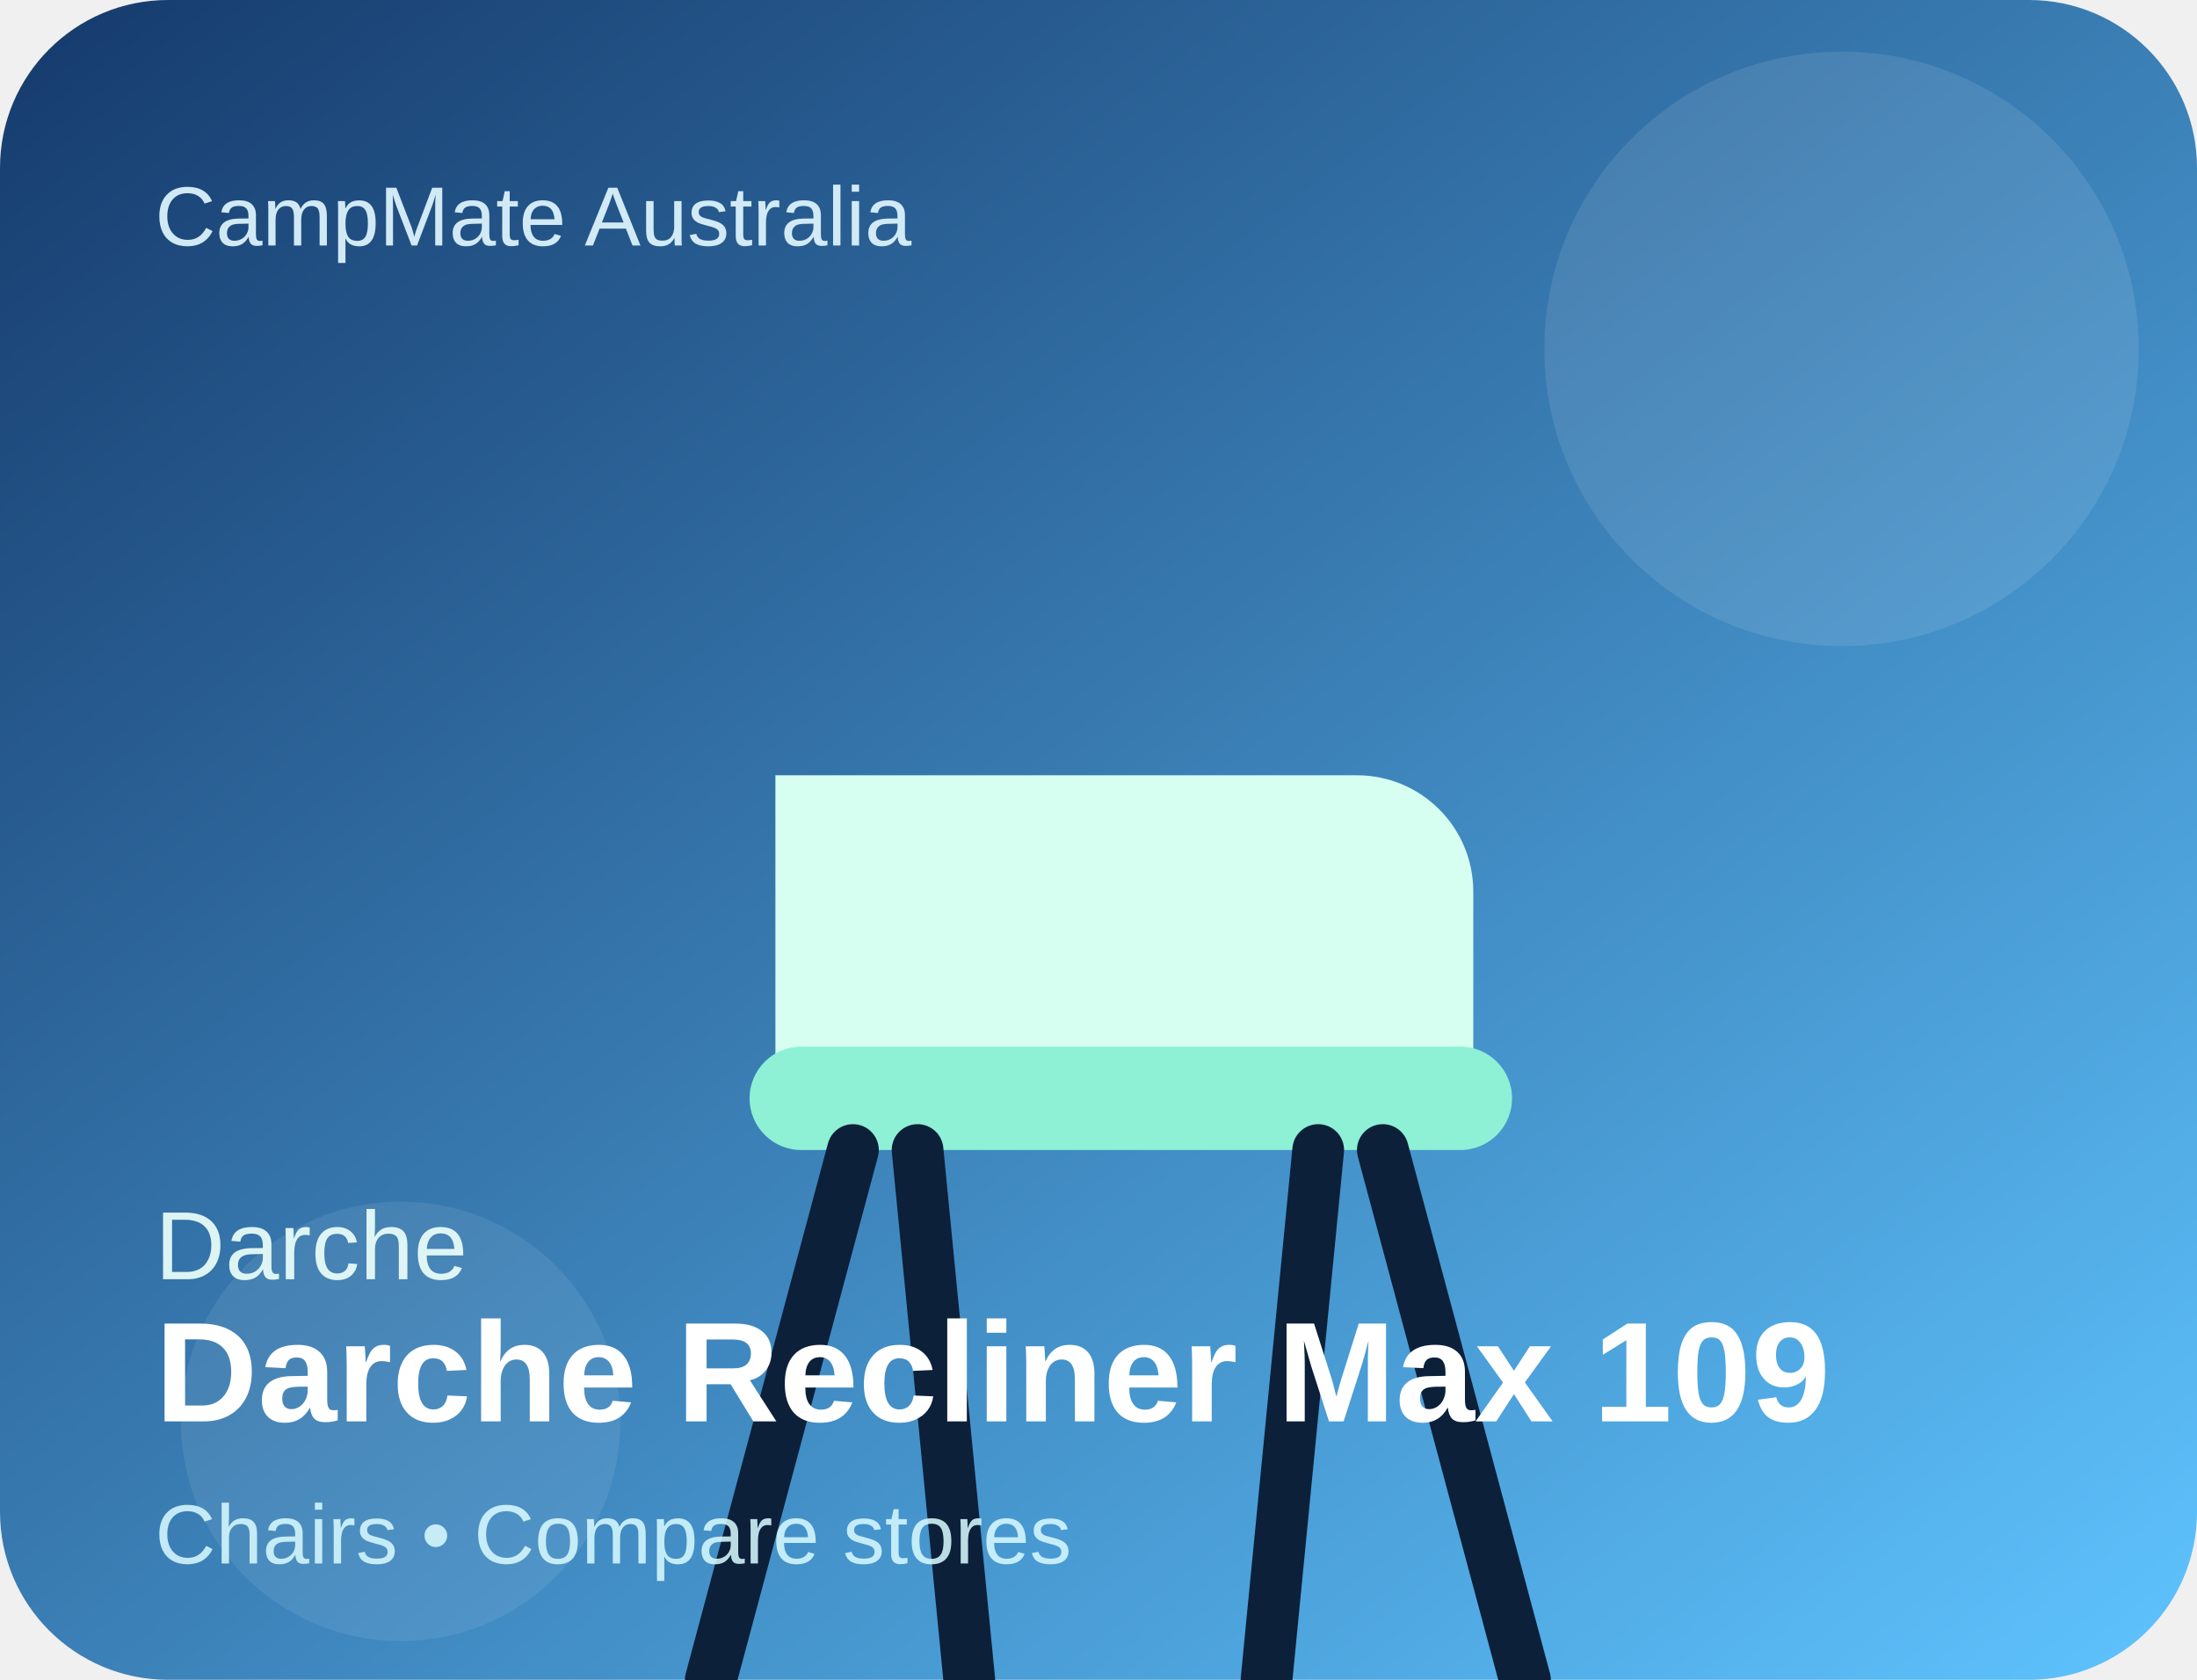
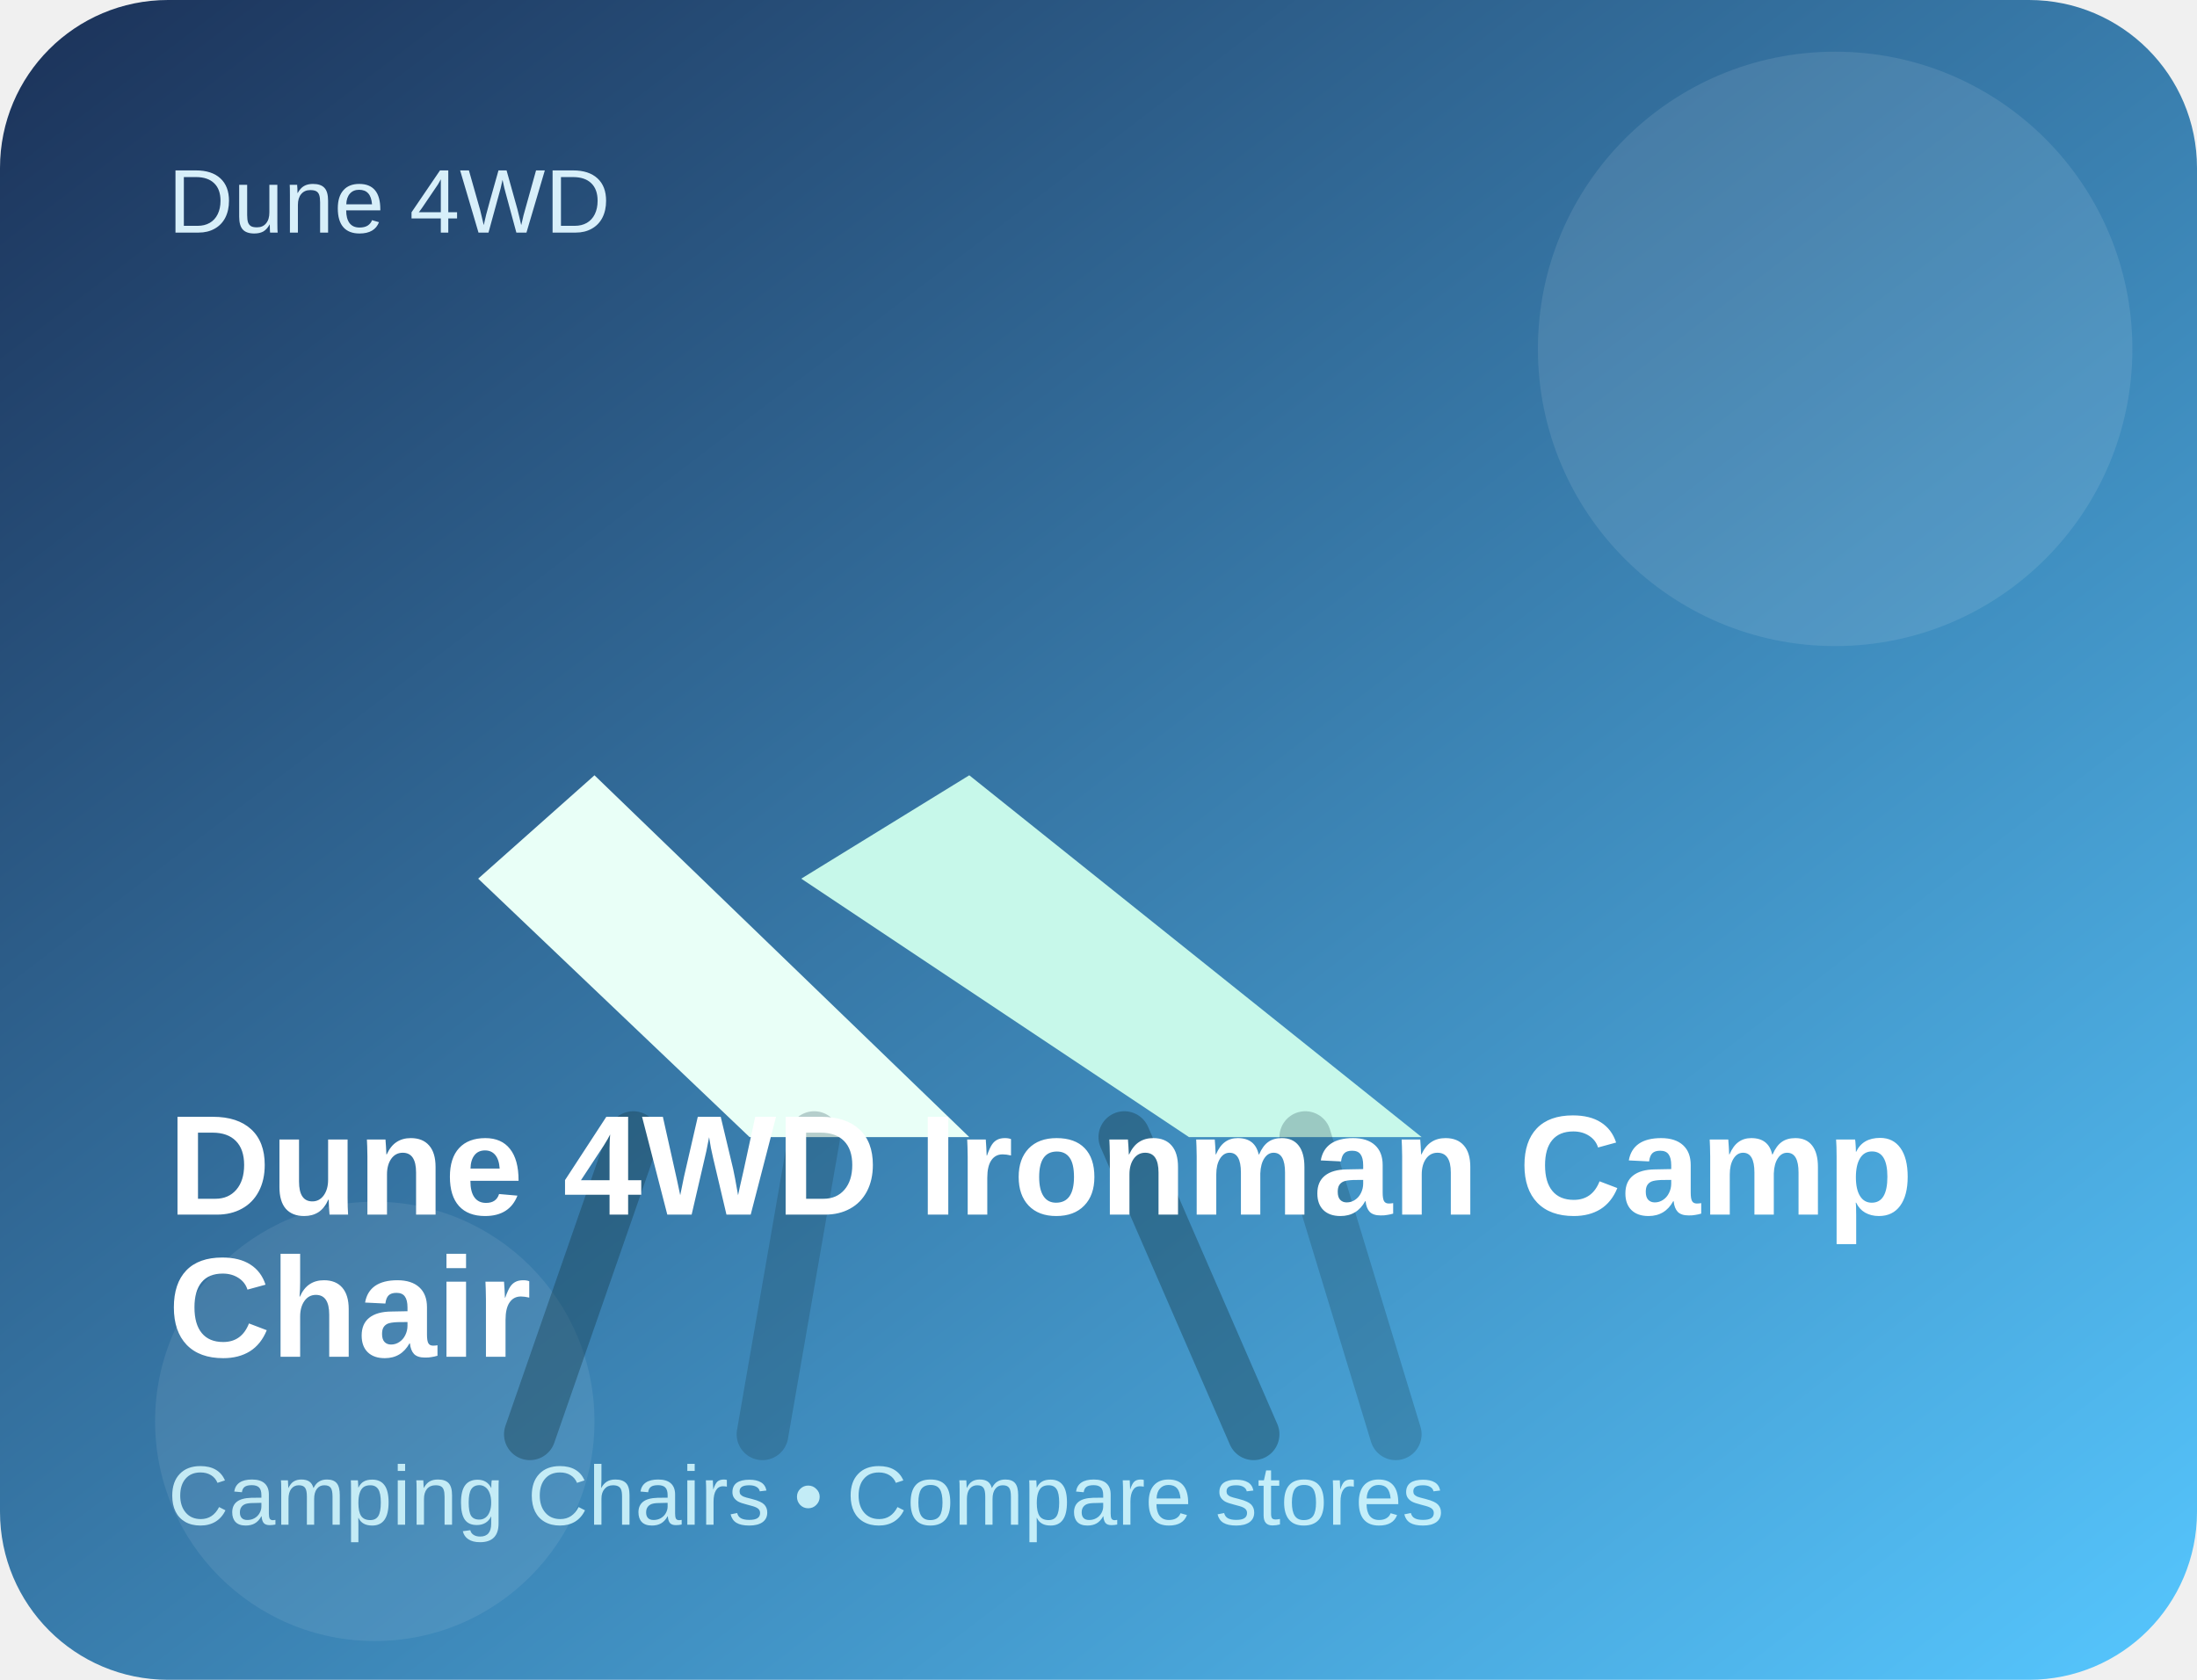
- <svg xmlns="http://www.w3.org/2000/svg" viewBox="0 0 340 260" role="img" aria-label="Darche Recliner Max 109">
+ <svg xmlns="http://www.w3.org/2000/svg" viewBox="0 0 340 260" role="img" aria-label="Dune 4WD Ironman Camp Chair">
  <defs>
    <linearGradient id="g" x1="0" y1="0" x2="1" y2="1">
-       <stop offset="0%" stop-color="#15396b" />
-       <stop offset="100%" stop-color="#5fc4ff" />
+       <stop offset="0%" stop-color="#1b3158" />
+       <stop offset="100%" stop-color="#56c7ff" />
    </linearGradient>
  </defs>
  <rect width="340" height="260" rx="26" fill="url(#g)" />
-   <circle cx="285" cy="54" r="46" fill="#ffffff" opacity="0.10" />
-   <circle cx="62" cy="220" r="34" fill="#ffffff" opacity="0.08" />
-   <path d="M120 120 h90 a18 18 0 0 1 18 18 v26 h-108z" fill="#d7fff1" />
-   <rect x="116" y="162" width="118" height="16" rx="8" fill="#8ef0d5" />
-   <path d="M132 178 L110 260 M214 178 L236 260 M142 178 L150 260 M204 178 L196 260" stroke="#0c203a" stroke-width="8" stroke-linecap="round" />
-   <text x="24" y="38" font-family="Arial, Helvetica, sans-serif" font-size="13" fill="#dff6ff" opacity="0.92">CampMate Australia</text>
-   <text x="24" y="198" font-family="Arial, Helvetica, sans-serif" font-size="15" fill="#ecfffb" opacity="0.92">Darche</text>
-   <text x="24" y="220" font-family="Arial, Helvetica, sans-serif" font-size="22" font-weight="700" fill="#ffffff">Darche Recliner Max 109</text>
-   <text x="24" y="242" font-family="Arial, Helvetica, sans-serif" font-size="13" fill="#d8faff" opacity="0.86">Chairs • Compare stores</text>
+   <circle cx="284" cy="54" r="46" fill="#ffffff" opacity="0.10" />
+   <circle cx="58" cy="220" r="34" fill="#ffffff" opacity="0.08" />
+   <path d="M92 120 L150 176 L116 176 L74 136 Z" fill="#e9fff7" />
+   <path d="M150 120 L220 176 L184 176 L124 136 Z" fill="#c7f8ea" />
+   <path d="M98 176 L82 222" stroke="#163b4b" stroke-width="8" stroke-linecap="round" opacity="0.4" />
+   <path d="M174 176 L194 222" stroke="#163b4b" stroke-width="8" stroke-linecap="round" opacity="0.4" />
+   <path d="M126 176 L118 222" stroke="#163b4b" stroke-width="8" stroke-linecap="round" opacity="0.25" />
+   <path d="M202 176 L216 222" stroke="#163b4b" stroke-width="8" stroke-linecap="round" opacity="0.25" />
+   <text x="26" y="36" font-family="Arial, Helvetica, sans-serif" font-size="14" fill="#dff6ff" opacity="0.96">Dune 4WD</text>
+   <text x="26" y="188" font-family="Arial, Helvetica, sans-serif" font-size="22" font-weight="700" fill="#ffffff">Dune 4WD Ironman Camp</text>
+   <text x="26" y="210" font-family="Arial, Helvetica, sans-serif" font-size="22" font-weight="700" fill="#ffffff">Chair</text>
+   <text x="26" y="236" font-family="Arial, Helvetica, sans-serif" font-size="13" fill="#d8faff" opacity="0.86">Camping Chairs • Compare stores</text>
</svg>
